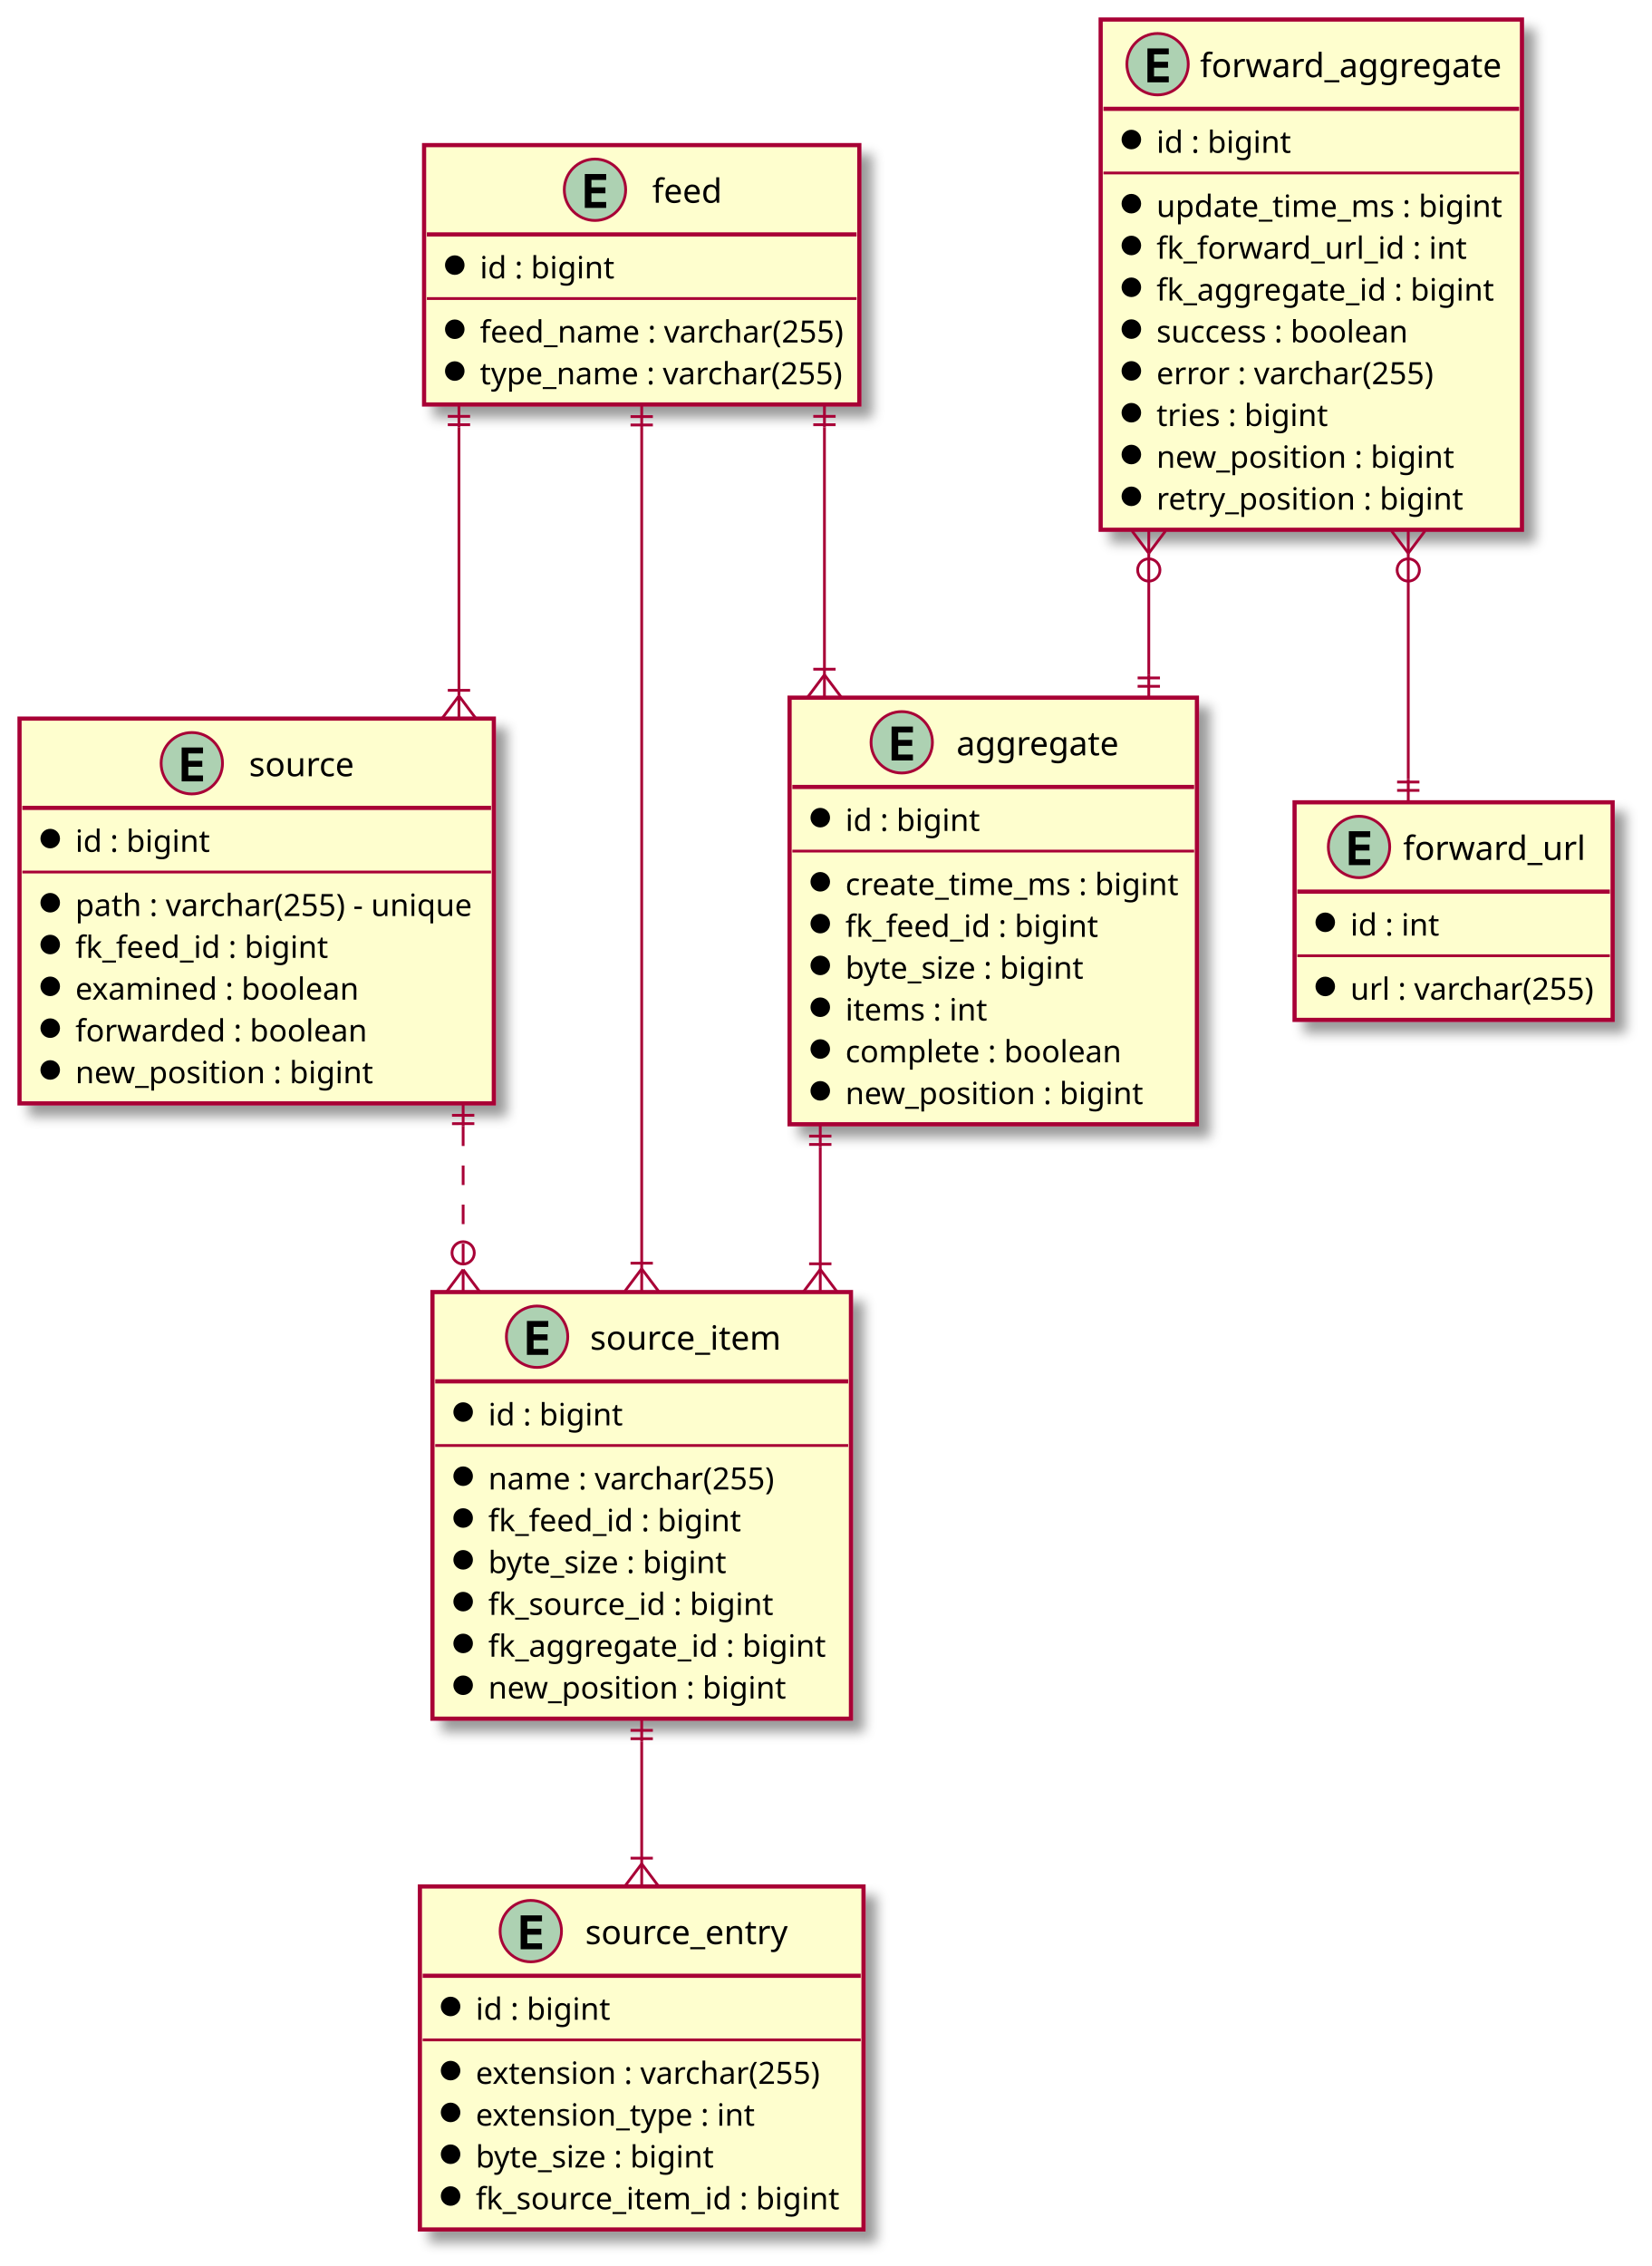
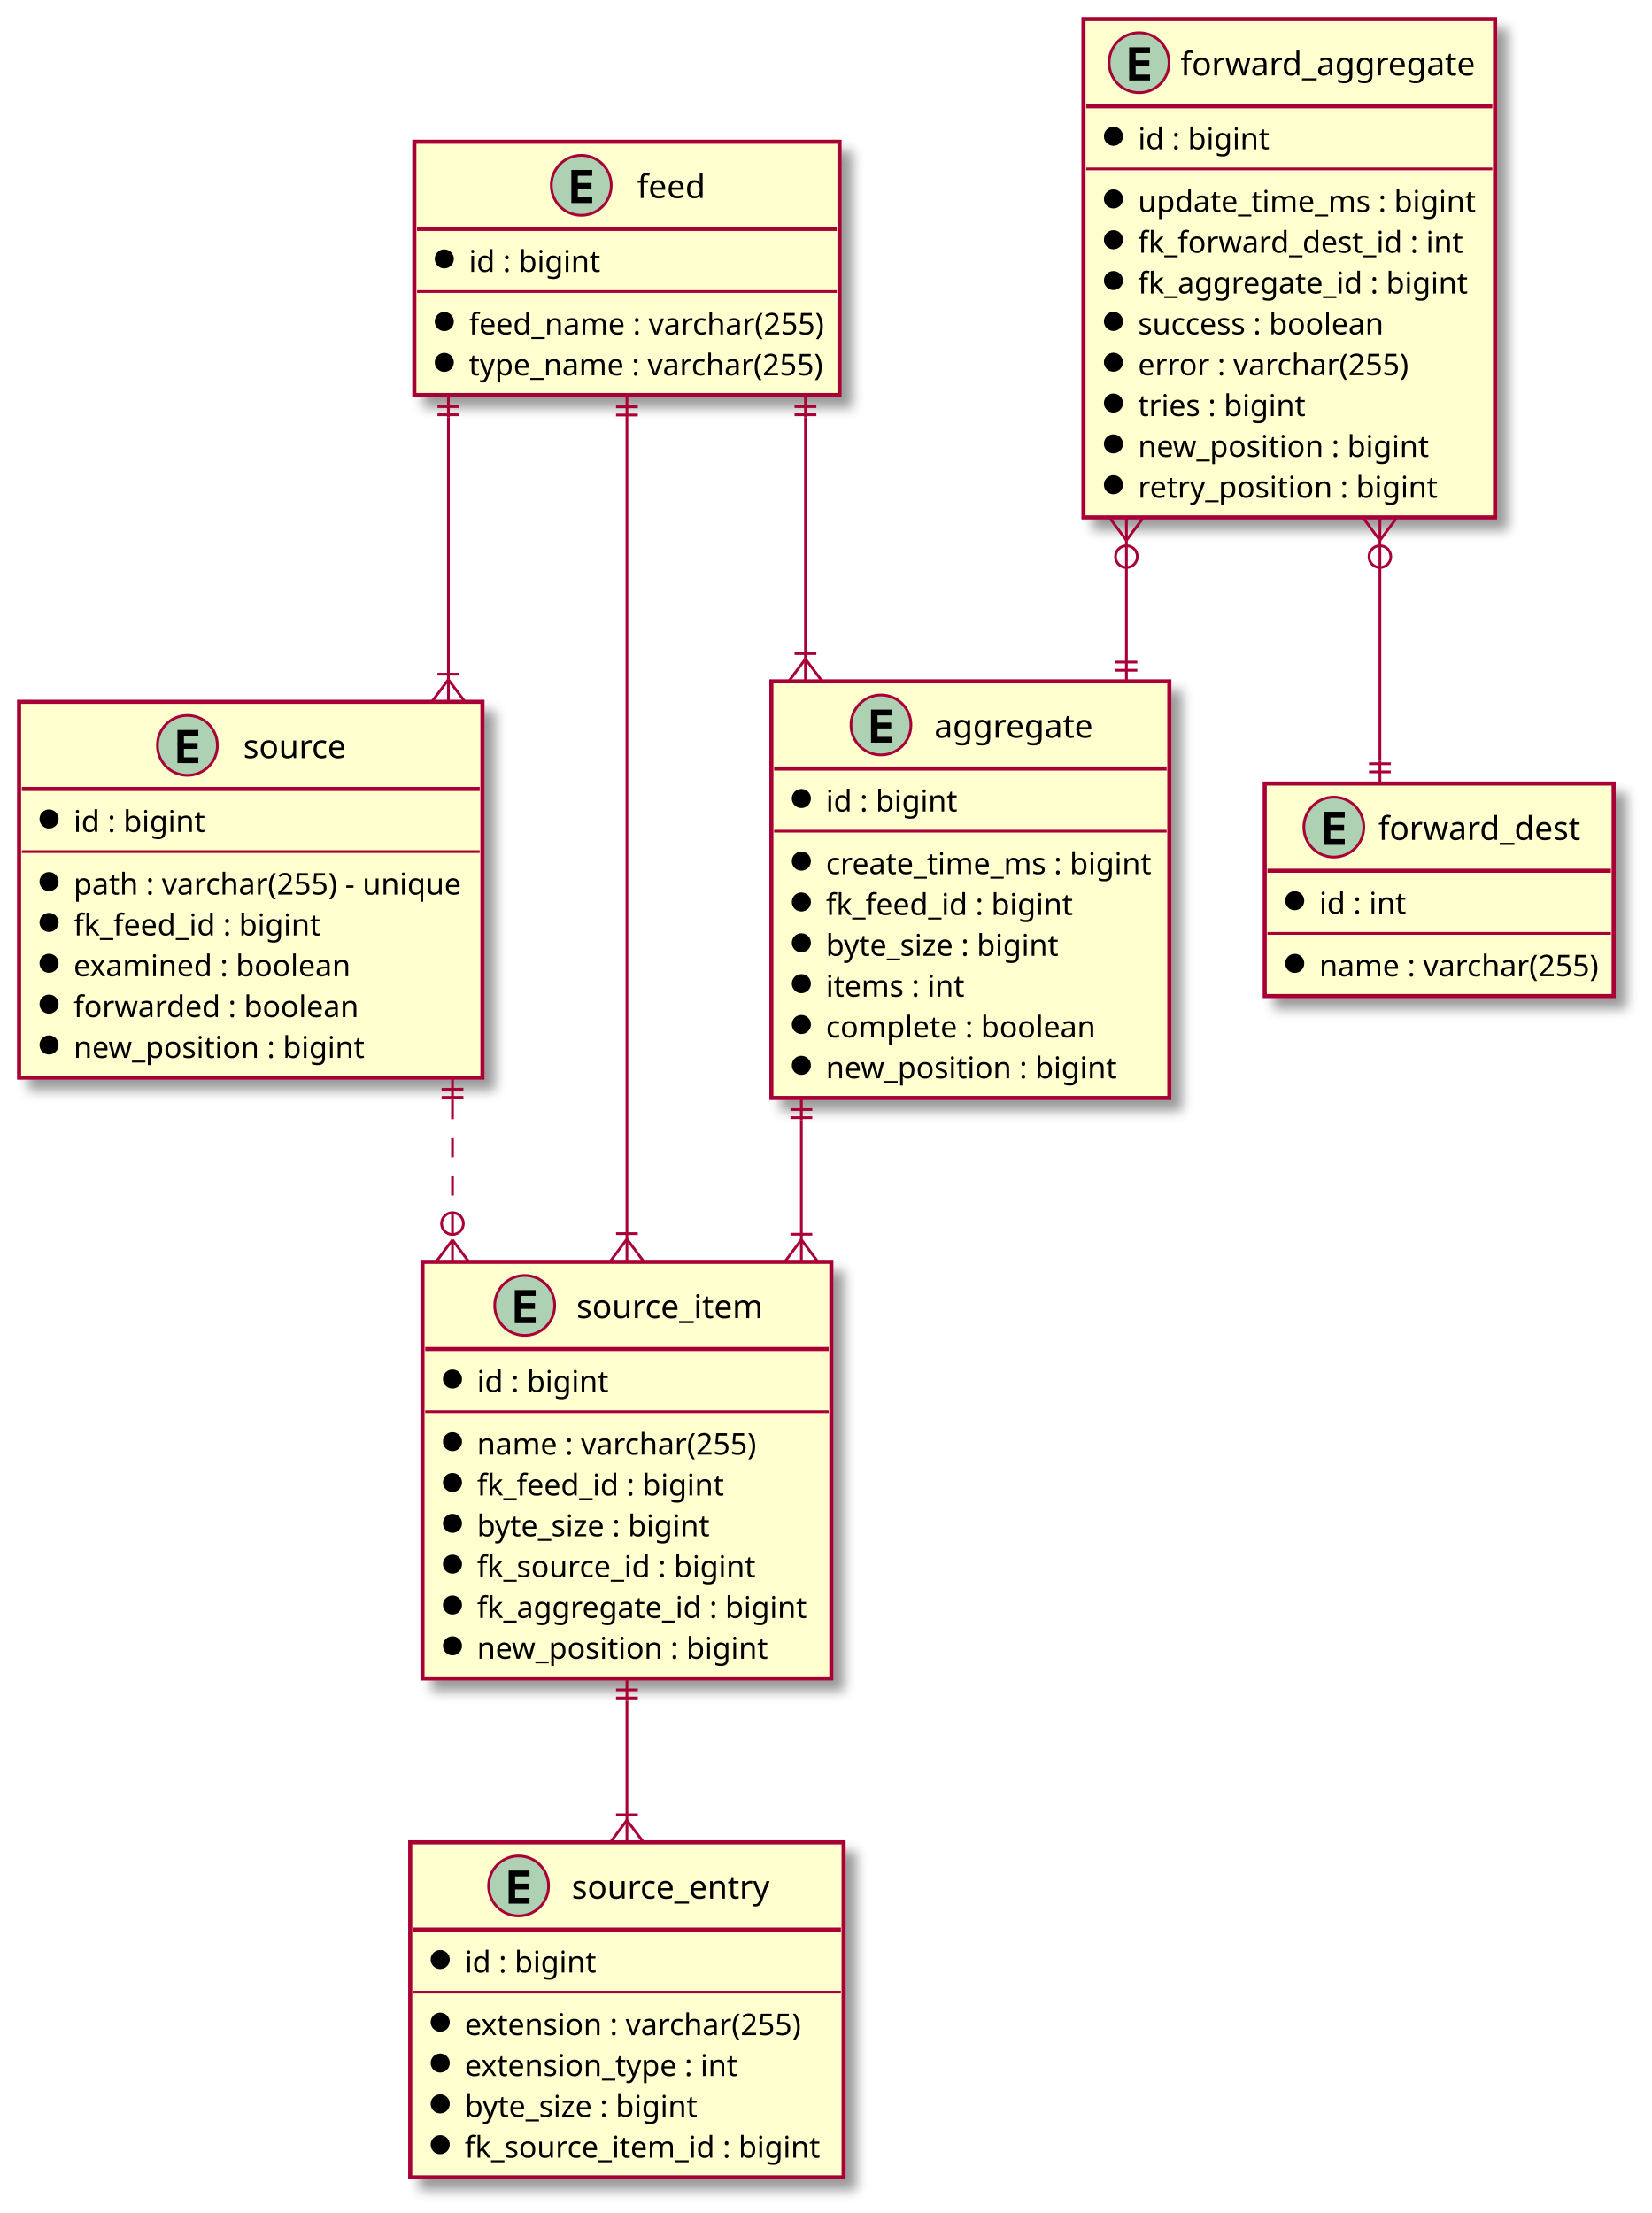
- <svg xmlns="http://www.w3.org/2000/svg" contentScriptType="application/ecmascript" contentStyleType="text/css" height="812px" preserveAspectRatio="none" style="width:592px;height:812px;background:#FFFFFF;" version="1.1" viewBox="0 0 592 812" width="592px" zoomAndPan="magnify">
+ <svg xmlns="http://www.w3.org/2000/svg" contentScriptType="application/ecmascript" contentStyleType="text/css" height="812px" preserveAspectRatio="none" style="width:606px;height:812px;background:#FFFFFF;" version="1.1" viewBox="0 0 606 812" width="606px" zoomAndPan="magnify">
  <defs>
-     <filter height="300%" id="f1lra3g6xe3gvm" width="300%" x="-1" y="-1">
+     <filter height="300%" id="f25kzmkda1yz7" width="300%" x="-1" y="-1">
      <feGaussianBlur result="blurOut" stdDeviation="2.0" />
      <feColorMatrix in="blurOut" result="blurOut2" type="matrix" values="0 0 0 0 0 0 0 0 0 0 0 0 0 0 0 0 0 0 .4 0" />
      <feOffset dx="4.0" dy="4.0" in="blurOut2" result="blurOut3" />
      <feBlend in="SourceGraphic" in2="blurOut3" mode="normal" />
    </filter>
  </defs>
  <g>
-     <rect codeLine="5" fill="#FEFECE" filter="url(#f1lra3g6xe3gvm)" height="92.946" id="feed" style="stroke:#A80036;stroke-width:1.5;" width="156" x="152" y="52" />
+     <rect codeLine="5" fill="#FEFECE" filter="url(#f25kzmkda1yz7)" height="92.946" id="feed" style="stroke:#A80036;stroke-width:1.5;" width="156" x="152" y="52" />
    <ellipse cx="213.25" cy="68" fill="#ADD1B2" rx="11" ry="11" style="stroke:#A80036;stroke-width:1.0;" />
    <path d="M209.609,74.5 L209.609,62.359 L217.266,62.359 L217.266,64.484 L211.984,64.484 L211.984,67.141 L217,67.141 L217,69.266 L211.984,69.266 L211.984,72.375 L217.266,72.375 L217.266,74.5 L209.609,74.5 Z " fill="#000000" />
    <text fill="#000000" font-family="sans-serif" font-size="12" lengthAdjust="spacing" textLength="25" x="233.75" y="72.656">feed</text>
    <line style="stroke:#A80036;stroke-width:1.5;" x1="153" x2="307" y1="84" y2="84" />
    <ellipse cx="163" cy="95" fill="#000000" rx="3" ry="3" style="stroke:#000000;stroke-width:1.0;" />
    <text fill="#000000" font-family="sans-serif" font-size="11" lengthAdjust="spacing" textLength="50" x="172" y="99.759">id : bigint</text>
    <line style="stroke:#A80036;stroke-width:1.0;" x1="153" x2="307" y1="106.982" y2="106.982" />
    <ellipse cx="163" cy="117.982" fill="#000000" rx="3" ry="3" style="stroke:#000000;stroke-width:1.0;" />
    <text fill="#000000" font-family="sans-serif" font-size="11" lengthAdjust="spacing" textLength="130" x="172" y="122.741">feed_name : varchar(255)</text>
    <ellipse cx="163" cy="132.964" fill="#000000" rx="3" ry="3" style="stroke:#000000;stroke-width:1.0;" />
    <text fill="#000000" font-family="sans-serif" font-size="11" lengthAdjust="spacing" textLength="130" x="172" y="137.723">type_name : varchar(255)</text>
-     <rect codeLine="12" fill="#FEFECE" filter="url(#f1lra3g6xe3gvm)" height="137.891" id="source" style="stroke:#A80036;stroke-width:1.5;" width="170" x="7" y="257.5" />
+     <rect codeLine="12" fill="#FEFECE" filter="url(#f25kzmkda1yz7)" height="137.891" id="source" style="stroke:#A80036;stroke-width:1.5;" width="170" x="7" y="257.5" />
    <ellipse cx="68.75" cy="273.5" fill="#ADD1B2" rx="11" ry="11" style="stroke:#A80036;stroke-width:1.0;" />
    <path d="M65.109,280 L65.109,267.859 L72.766,267.859 L72.766,269.984 L67.484,269.984 L67.484,272.641 L72.5,272.641 L72.5,274.766 L67.484,274.766 L67.484,277.875 L72.766,277.875 L72.766,280 L65.109,280 Z " fill="#000000" />
    <text fill="#000000" font-family="sans-serif" font-size="12" lengthAdjust="spacing" textLength="38" x="89.25" y="278.156">source</text>
    <line style="stroke:#A80036;stroke-width:1.5;" x1="8" x2="176" y1="289.5" y2="289.5" />
    <ellipse cx="18" cy="300.5" fill="#000000" rx="3" ry="3" style="stroke:#000000;stroke-width:1.0;" />
    <text fill="#000000" font-family="sans-serif" font-size="11" lengthAdjust="spacing" textLength="50" x="27" y="305.259">id : bigint</text>
    <line style="stroke:#A80036;stroke-width:1.0;" x1="8" x2="176" y1="312.482" y2="312.482" />
    <ellipse cx="18" cy="323.482" fill="#000000" rx="3" ry="3" style="stroke:#000000;stroke-width:1.0;" />
    <text fill="#000000" font-family="sans-serif" font-size="11" lengthAdjust="spacing" textLength="144" x="27" y="328.241">path : varchar(255) - unique</text>
    <ellipse cx="18" cy="338.464" fill="#000000" rx="3" ry="3" style="stroke:#000000;stroke-width:1.0;" />
    <text fill="#000000" font-family="sans-serif" font-size="11" lengthAdjust="spacing" textLength="93" x="27" y="343.223">fk_feed_id : bigint</text>
    <ellipse cx="18" cy="353.446" fill="#000000" rx="3" ry="3" style="stroke:#000000;stroke-width:1.0;" />
    <text fill="#000000" font-family="sans-serif" font-size="11" lengthAdjust="spacing" textLength="103" x="27" y="358.205">examined : boolean</text>
    <ellipse cx="18" cy="368.428" fill="#000000" rx="3" ry="3" style="stroke:#000000;stroke-width:1.0;" />
    <text fill="#000000" font-family="sans-serif" font-size="11" lengthAdjust="spacing" textLength="108" x="27" y="373.187">forwarded : boolean</text>
    <ellipse cx="18" cy="383.409" fill="#000000" rx="3" ry="3" style="stroke:#000000;stroke-width:1.0;" />
    <text fill="#000000" font-family="sans-serif" font-size="11" lengthAdjust="spacing" textLength="110" x="27" y="388.168">new_position : bigint</text>
-     <rect codeLine="22" fill="#FEFECE" filter="url(#f1lra3g6xe3gvm)" height="152.873" id="source_item" style="stroke:#A80036;stroke-width:1.5;" width="150" x="155" y="463" />
+     <rect codeLine="22" fill="#FEFECE" filter="url(#f25kzmkda1yz7)" height="152.873" id="source_item" style="stroke:#A80036;stroke-width:1.5;" width="150" x="155" y="463" />
    <ellipse cx="192.5" cy="479" fill="#ADD1B2" rx="11" ry="11" style="stroke:#A80036;stroke-width:1.0;" />
    <path d="M188.859,485.5 L188.859,473.359 L196.516,473.359 L196.516,475.484 L191.234,475.484 L191.234,478.141 L196.25,478.141 L196.25,480.266 L191.234,480.266 L191.234,483.375 L196.516,483.375 L196.516,485.5 L188.859,485.5 Z " fill="#000000" />
    <text fill="#000000" font-family="sans-serif" font-size="12" lengthAdjust="spacing" textLength="68" x="211.5" y="483.656">source_item</text>
    <line style="stroke:#A80036;stroke-width:1.5;" x1="156" x2="304" y1="495" y2="495" />
    <ellipse cx="166" cy="506" fill="#000000" rx="3" ry="3" style="stroke:#000000;stroke-width:1.0;" />
    <text fill="#000000" font-family="sans-serif" font-size="11" lengthAdjust="spacing" textLength="50" x="175" y="510.759">id : bigint</text>
    <line style="stroke:#A80036;stroke-width:1.0;" x1="156" x2="304" y1="517.982" y2="517.982" />
    <ellipse cx="166" cy="528.982" fill="#000000" rx="3" ry="3" style="stroke:#000000;stroke-width:1.0;" />
    <text fill="#000000" font-family="sans-serif" font-size="11" lengthAdjust="spacing" textLength="102" x="175" y="533.741">name : varchar(255)</text>
    <ellipse cx="166" cy="543.964" fill="#000000" rx="3" ry="3" style="stroke:#000000;stroke-width:1.0;" />
    <text fill="#000000" font-family="sans-serif" font-size="11" lengthAdjust="spacing" textLength="93" x="175" y="548.723">fk_feed_id : bigint</text>
    <ellipse cx="166" cy="558.946" fill="#000000" rx="3" ry="3" style="stroke:#000000;stroke-width:1.0;" />
    <text fill="#000000" font-family="sans-serif" font-size="11" lengthAdjust="spacing" textLength="87" x="175" y="563.705">byte_size : bigint</text>
    <ellipse cx="166" cy="573.928" fill="#000000" rx="3" ry="3" style="stroke:#000000;stroke-width:1.0;" />
    <text fill="#000000" font-family="sans-serif" font-size="11" lengthAdjust="spacing" textLength="105" x="175" y="578.687">fk_source_id : bigint</text>
    <ellipse cx="166" cy="588.909" fill="#000000" rx="3" ry="3" style="stroke:#000000;stroke-width:1.0;" />
    <text fill="#000000" font-family="sans-serif" font-size="11" lengthAdjust="spacing" textLength="124" x="175" y="593.668">fk_aggregate_id : bigint</text>
    <ellipse cx="166" cy="603.891" fill="#000000" rx="3" ry="3" style="stroke:#000000;stroke-width:1.0;" />
    <text fill="#000000" font-family="sans-serif" font-size="11" lengthAdjust="spacing" textLength="110" x="175" y="608.65">new_position : bigint</text>
-     <rect codeLine="33" fill="#FEFECE" filter="url(#f1lra3g6xe3gvm)" height="122.909" id="source_entry" style="stroke:#A80036;stroke-width:1.5;" width="159" x="150.5" y="676" />
+     <rect codeLine="33" fill="#FEFECE" filter="url(#f25kzmkda1yz7)" height="122.909" id="source_entry" style="stroke:#A80036;stroke-width:1.5;" width="159" x="150.5" y="676" />
    <ellipse cx="190.25" cy="692" fill="#ADD1B2" rx="11" ry="11" style="stroke:#A80036;stroke-width:1.0;" />
    <path d="M186.609,698.5 L186.609,686.359 L194.266,686.359 L194.266,688.484 L188.984,688.484 L188.984,691.141 L194,691.141 L194,693.266 L188.984,693.266 L188.984,696.375 L194.266,696.375 L194.266,698.5 L186.609,698.5 Z " fill="#000000" />
    <text fill="#000000" font-family="sans-serif" font-size="12" lengthAdjust="spacing" textLength="72" x="209.75" y="696.656">source_entry</text>
    <line style="stroke:#A80036;stroke-width:1.5;" x1="151.5" x2="308.5" y1="708" y2="708" />
    <ellipse cx="161.5" cy="719" fill="#000000" rx="3" ry="3" style="stroke:#000000;stroke-width:1.0;" />
    <text fill="#000000" font-family="sans-serif" font-size="11" lengthAdjust="spacing" textLength="50" x="170.5" y="723.759">id : bigint</text>
    <line style="stroke:#A80036;stroke-width:1.0;" x1="151.5" x2="308.5" y1="730.982" y2="730.982" />
    <ellipse cx="161.5" cy="741.982" fill="#000000" rx="3" ry="3" style="stroke:#000000;stroke-width:1.0;" />
    <text fill="#000000" font-family="sans-serif" font-size="11" lengthAdjust="spacing" textLength="124" x="170.5" y="746.741">extension : varchar(255)</text>
    <ellipse cx="161.5" cy="756.964" fill="#000000" rx="3" ry="3" style="stroke:#000000;stroke-width:1.0;" />
    <text fill="#000000" font-family="sans-serif" font-size="11" lengthAdjust="spacing" textLength="102" x="170.5" y="761.723">extension_type : int</text>
    <ellipse cx="161.5" cy="771.946" fill="#000000" rx="3" ry="3" style="stroke:#000000;stroke-width:1.0;" />
    <text fill="#000000" font-family="sans-serif" font-size="11" lengthAdjust="spacing" textLength="87" x="170.5" y="776.705">byte_size : bigint</text>
    <ellipse cx="161.5" cy="786.928" fill="#000000" rx="3" ry="3" style="stroke:#000000;stroke-width:1.0;" />
    <text fill="#000000" font-family="sans-serif" font-size="11" lengthAdjust="spacing" textLength="133" x="170.5" y="791.687">fk_source_item_id : bigint</text>
-     <rect codeLine="42" fill="#FEFECE" filter="url(#f1lra3g6xe3gvm)" height="152.873" id="aggregate" style="stroke:#A80036;stroke-width:1.5;" width="146" x="283" y="250" />
+     <rect codeLine="42" fill="#FEFECE" filter="url(#f25kzmkda1yz7)" height="152.873" id="aggregate" style="stroke:#A80036;stroke-width:1.5;" width="146" x="283" y="250" />
    <ellipse cx="323.2" cy="266" fill="#ADD1B2" rx="11" ry="11" style="stroke:#A80036;stroke-width:1.0;" />
    <path d="M319.559,272.5 L319.559,260.359 L327.216,260.359 L327.216,262.484 L321.934,262.484 L321.934,265.141 L326.95,265.141 L326.95,267.266 L321.934,267.266 L321.934,270.375 L327.216,270.375 L327.216,272.5 L319.559,272.5 Z " fill="#000000" />
    <text fill="#000000" font-family="sans-serif" font-size="12" lengthAdjust="spacing" textLength="58" x="342.8" y="270.656">aggregate</text>
    <line style="stroke:#A80036;stroke-width:1.5;" x1="284" x2="428" y1="282" y2="282" />
    <ellipse cx="294" cy="293" fill="#000000" rx="3" ry="3" style="stroke:#000000;stroke-width:1.0;" />
    <text fill="#000000" font-family="sans-serif" font-size="11" lengthAdjust="spacing" textLength="50" x="303" y="297.759">id : bigint</text>
    <line style="stroke:#A80036;stroke-width:1.0;" x1="284" x2="428" y1="304.982" y2="304.982" />
    <ellipse cx="294" cy="315.982" fill="#000000" rx="3" ry="3" style="stroke:#000000;stroke-width:1.0;" />
    <text fill="#000000" font-family="sans-serif" font-size="11" lengthAdjust="spacing" textLength="120" x="303" y="320.741">create_time_ms : bigint</text>
    <ellipse cx="294" cy="330.964" fill="#000000" rx="3" ry="3" style="stroke:#000000;stroke-width:1.0;" />
    <text fill="#000000" font-family="sans-serif" font-size="11" lengthAdjust="spacing" textLength="93" x="303" y="335.723">fk_feed_id : bigint</text>
    <ellipse cx="294" cy="345.946" fill="#000000" rx="3" ry="3" style="stroke:#000000;stroke-width:1.0;" />
    <text fill="#000000" font-family="sans-serif" font-size="11" lengthAdjust="spacing" textLength="87" x="303" y="350.705">byte_size : bigint</text>
    <ellipse cx="294" cy="360.928" fill="#000000" rx="3" ry="3" style="stroke:#000000;stroke-width:1.0;" />
    <text fill="#000000" font-family="sans-serif" font-size="11" lengthAdjust="spacing" textLength="51" x="303" y="365.687">items : int</text>
    <ellipse cx="294" cy="375.909" fill="#000000" rx="3" ry="3" style="stroke:#000000;stroke-width:1.0;" />
    <text fill="#000000" font-family="sans-serif" font-size="11" lengthAdjust="spacing" textLength="100" x="303" y="380.668">complete : boolean</text>
    <ellipse cx="294" cy="390.891" fill="#000000" rx="3" ry="3" style="stroke:#000000;stroke-width:1.0;" />
    <text fill="#000000" font-family="sans-serif" font-size="11" lengthAdjust="spacing" textLength="110" x="303" y="395.65">new_position : bigint</text>
-     <rect codeLine="53" fill="#FEFECE" filter="url(#f1lra3g6xe3gvm)" height="77.964" id="forward_url" style="stroke:#A80036;stroke-width:1.5;" width="114" x="464" y="287.5" />
-     <ellipse cx="487.1" cy="303.5" fill="#ADD1B2" rx="11" ry="11" style="stroke:#A80036;stroke-width:1.0;" />
-     <path d="M483.459,310 L483.459,297.859 L491.116,297.859 L491.116,299.984 L485.834,299.984 L485.834,302.641 L490.85,302.641 L490.85,304.766 L485.834,304.766 L485.834,307.875 L491.116,307.875 L491.116,310 L483.459,310 Z " fill="#000000" />
-     <text fill="#000000" font-family="sans-serif" font-size="12" lengthAdjust="spacing" textLength="64" x="502.9" y="308.156">forward_url</text>
-     <line style="stroke:#A80036;stroke-width:1.5;" x1="465" x2="577" y1="319.5" y2="319.5" />
+     <rect codeLine="53" fill="#FEFECE" filter="url(#f25kzmkda1yz7)" height="77.964" id="forward_dest" style="stroke:#A80036;stroke-width:1.5;" width="128" x="464" y="287.5" />
+     <ellipse cx="489.35" cy="303.5" fill="#ADD1B2" rx="11" ry="11" style="stroke:#A80036;stroke-width:1.0;" />
+     <path d="M485.709,310 L485.709,297.859 L493.366,297.859 L493.366,299.984 L488.084,299.984 L488.084,302.641 L493.1,302.641 L493.1,304.766 L488.084,304.766 L488.084,307.875 L493.366,307.875 L493.366,310 L485.709,310 Z " fill="#000000" />
+     <text fill="#000000" font-family="sans-serif" font-size="12" lengthAdjust="spacing" textLength="73" x="505.65" y="308.156">forward_dest</text>
+     <line style="stroke:#A80036;stroke-width:1.5;" x1="465" x2="591" y1="319.5" y2="319.5" />
    <ellipse cx="475" cy="330.5" fill="#000000" rx="3" ry="3" style="stroke:#000000;stroke-width:1.0;" />
    <text fill="#000000" font-family="sans-serif" font-size="11" lengthAdjust="spacing" textLength="33" x="484" y="335.259">id : int</text>
-     <line style="stroke:#A80036;stroke-width:1.0;" x1="465" x2="577" y1="342.482" y2="342.482" />
+     <line style="stroke:#A80036;stroke-width:1.0;" x1="465" x2="591" y1="342.482" y2="342.482" />
    <ellipse cx="475" cy="353.482" fill="#000000" rx="3" ry="3" style="stroke:#000000;stroke-width:1.0;" />
-     <text fill="#000000" font-family="sans-serif" font-size="11" lengthAdjust="spacing" textLength="88" x="484" y="358.241">url : varchar(255)</text>
-     <rect codeLine="59" fill="#FEFECE" filter="url(#f1lra3g6xe3gvm)" height="182.837" id="forward_aggregate" style="stroke:#A80036;stroke-width:1.5;" width="151" x="394.5" y="7" />
-     <ellipse cx="414.9" cy="23" fill="#ADD1B2" rx="11" ry="11" style="stroke:#A80036;stroke-width:1.0;" />
-     <path d="M411.259,29.5 L411.259,17.359 L418.916,17.359 L418.916,19.484 L413.634,19.484 L413.634,22.141 L418.65,22.141 L418.65,24.266 L413.634,24.266 L413.634,27.375 L418.916,27.375 L418.916,29.5 L411.259,29.5 Z " fill="#000000" />
-     <text fill="#000000" font-family="sans-serif" font-size="12" lengthAdjust="spacing" textLength="107" x="430.1" y="27.656">forward_aggregate</text>
-     <line style="stroke:#A80036;stroke-width:1.5;" x1="395.5" x2="544.5" y1="39" y2="39" />
-     <ellipse cx="405.5" cy="50" fill="#000000" rx="3" ry="3" style="stroke:#000000;stroke-width:1.0;" />
-     <text fill="#000000" font-family="sans-serif" font-size="11" lengthAdjust="spacing" textLength="50" x="414.5" y="54.759">id : bigint</text>
-     <line style="stroke:#A80036;stroke-width:1.0;" x1="395.5" x2="544.5" y1="61.982" y2="61.982" />
-     <ellipse cx="405.5" cy="72.982" fill="#000000" rx="3" ry="3" style="stroke:#000000;stroke-width:1.0;" />
-     <text fill="#000000" font-family="sans-serif" font-size="11" lengthAdjust="spacing" textLength="125" x="414.5" y="77.741">update_time_ms : bigint</text>
-     <ellipse cx="405.5" cy="87.964" fill="#000000" rx="3" ry="3" style="stroke:#000000;stroke-width:1.0;" />
-     <text fill="#000000" font-family="sans-serif" font-size="11" lengthAdjust="spacing" textLength="116" x="414.5" y="92.723">fk_forward_url_id : int</text>
-     <ellipse cx="405.5" cy="102.946" fill="#000000" rx="3" ry="3" style="stroke:#000000;stroke-width:1.0;" />
-     <text fill="#000000" font-family="sans-serif" font-size="11" lengthAdjust="spacing" textLength="124" x="414.5" y="107.705">fk_aggregate_id : bigint</text>
-     <ellipse cx="405.5" cy="117.928" fill="#000000" rx="3" ry="3" style="stroke:#000000;stroke-width:1.0;" />
-     <text fill="#000000" font-family="sans-serif" font-size="11" lengthAdjust="spacing" textLength="90" x="414.5" y="122.686">success : boolean</text>
-     <ellipse cx="405.5" cy="132.909" fill="#000000" rx="3" ry="3" style="stroke:#000000;stroke-width:1.0;" />
-     <text fill="#000000" font-family="sans-serif" font-size="11" lengthAdjust="spacing" textLength="101" x="414.5" y="137.668">error : varchar(255)</text>
-     <ellipse cx="405.5" cy="147.891" fill="#000000" rx="3" ry="3" style="stroke:#000000;stroke-width:1.0;" />
-     <text fill="#000000" font-family="sans-serif" font-size="11" lengthAdjust="spacing" textLength="63" x="414.5" y="152.65">tries : bigint</text>
-     <ellipse cx="405.5" cy="162.873" fill="#000000" rx="3" ry="3" style="stroke:#000000;stroke-width:1.0;" />
-     <text fill="#000000" font-family="sans-serif" font-size="11" lengthAdjust="spacing" textLength="110" x="414.5" y="167.632">new_position : bigint</text>
-     <ellipse cx="405.5" cy="177.855" fill="#000000" rx="3" ry="3" style="stroke:#000000;stroke-width:1.0;" />
-     <text fill="#000000" font-family="sans-serif" font-size="11" lengthAdjust="spacing" textLength="114" x="414.5" y="182.614">retry_position : bigint</text>
+     <text fill="#000000" font-family="sans-serif" font-size="11" lengthAdjust="spacing" textLength="102" x="484" y="358.241">name : varchar(255)</text>
+     <rect codeLine="59" fill="#FEFECE" filter="url(#f25kzmkda1yz7)" height="182.837" id="forward_aggregate" style="stroke:#A80036;stroke-width:1.5;" width="151" x="397.5" y="7" />
+     <ellipse cx="417.9" cy="23" fill="#ADD1B2" rx="11" ry="11" style="stroke:#A80036;stroke-width:1.0;" />
+     <path d="M414.259,29.5 L414.259,17.359 L421.916,17.359 L421.916,19.484 L416.634,19.484 L416.634,22.141 L421.65,22.141 L421.65,24.266 L416.634,24.266 L416.634,27.375 L421.916,27.375 L421.916,29.5 L414.259,29.5 Z " fill="#000000" />
+     <text fill="#000000" font-family="sans-serif" font-size="12" lengthAdjust="spacing" textLength="107" x="433.1" y="27.656">forward_aggregate</text>
+     <line style="stroke:#A80036;stroke-width:1.5;" x1="398.5" x2="547.5" y1="39" y2="39" />
+     <ellipse cx="408.5" cy="50" fill="#000000" rx="3" ry="3" style="stroke:#000000;stroke-width:1.0;" />
+     <text fill="#000000" font-family="sans-serif" font-size="11" lengthAdjust="spacing" textLength="50" x="417.5" y="54.759">id : bigint</text>
+     <line style="stroke:#A80036;stroke-width:1.0;" x1="398.5" x2="547.5" y1="61.982" y2="61.982" />
+     <ellipse cx="408.5" cy="72.982" fill="#000000" rx="3" ry="3" style="stroke:#000000;stroke-width:1.0;" />
+     <text fill="#000000" font-family="sans-serif" font-size="11" lengthAdjust="spacing" textLength="125" x="417.5" y="77.741">update_time_ms : bigint</text>
+     <ellipse cx="408.5" cy="87.964" fill="#000000" rx="3" ry="3" style="stroke:#000000;stroke-width:1.0;" />
+     <text fill="#000000" font-family="sans-serif" font-size="11" lengthAdjust="spacing" textLength="123" x="417.5" y="92.723">fk_forward_dest_id : int</text>
+     <ellipse cx="408.5" cy="102.946" fill="#000000" rx="3" ry="3" style="stroke:#000000;stroke-width:1.0;" />
+     <text fill="#000000" font-family="sans-serif" font-size="11" lengthAdjust="spacing" textLength="124" x="417.5" y="107.705">fk_aggregate_id : bigint</text>
+     <ellipse cx="408.5" cy="117.928" fill="#000000" rx="3" ry="3" style="stroke:#000000;stroke-width:1.0;" />
+     <text fill="#000000" font-family="sans-serif" font-size="11" lengthAdjust="spacing" textLength="90" x="417.5" y="122.686">success : boolean</text>
+     <ellipse cx="408.5" cy="132.909" fill="#000000" rx="3" ry="3" style="stroke:#000000;stroke-width:1.0;" />
+     <text fill="#000000" font-family="sans-serif" font-size="11" lengthAdjust="spacing" textLength="101" x="417.5" y="137.668">error : varchar(255)</text>
+     <ellipse cx="408.5" cy="147.891" fill="#000000" rx="3" ry="3" style="stroke:#000000;stroke-width:1.0;" />
+     <text fill="#000000" font-family="sans-serif" font-size="11" lengthAdjust="spacing" textLength="63" x="417.5" y="152.65">tries : bigint</text>
+     <ellipse cx="408.5" cy="162.873" fill="#000000" rx="3" ry="3" style="stroke:#000000;stroke-width:1.0;" />
+     <text fill="#000000" font-family="sans-serif" font-size="11" lengthAdjust="spacing" textLength="110" x="417.5" y="167.632">new_position : bigint</text>
+     <ellipse cx="408.5" cy="177.855" fill="#000000" rx="3" ry="3" style="stroke:#000000;stroke-width:1.0;" />
+     <text fill="#000000" font-family="sans-serif" font-size="11" lengthAdjust="spacing" textLength="114" x="417.5" y="182.614">retry_position : bigint</text>
    <path codeLine="72" d="M164.5,153.19 C164.5,153.19 164.5,249.37 164.5,249.37 " fill="none" id="feed-source" style="stroke:#A80036;stroke-width:1.0;" />
    <line style="stroke:#A80036;stroke-width:1.0;" x1="164.5" x2="170.5" y1="249.37" y2="257.37" />
    <line style="stroke:#A80036;stroke-width:1.0;" x1="164.5" x2="158.5" y1="249.37" y2="257.37" />
    <line style="stroke:#A80036;stroke-width:1.0;" x1="164.5" x2="164.5" y1="249.37" y2="257.37" />
    <line style="stroke:#A80036;stroke-width:1.0;" x1="168.5" x2="160.5" y1="247.37" y2="247.37" />
    <line style="stroke:#A80036;stroke-width:1.0;" x1="160.5" x2="168.5" y1="149.19" y2="149.19" />
    <line style="stroke:#A80036;stroke-width:1.0;" x1="160.5" x2="168.5" y1="152.19" y2="152.19" />
    <line style="stroke:#A80036;stroke-width:1.0;" x1="164.5" x2="164.5" y1="153.19" y2="145.19" />
    <path codeLine="73" d="M230,153.28 C230,153.28 230,454.65 230,454.65 " fill="none" id="feed-source_item" style="stroke:#A80036;stroke-width:1.0;" />
    <line style="stroke:#A80036;stroke-width:1.0;" x1="230" x2="236" y1="454.65" y2="462.65" />
    <line style="stroke:#A80036;stroke-width:1.0;" x1="230" x2="224" y1="454.65" y2="462.65" />
    <line style="stroke:#A80036;stroke-width:1.0;" x1="230" x2="230" y1="454.65" y2="462.65" />
    <line style="stroke:#A80036;stroke-width:1.0;" x1="234" x2="226" y1="452.65" y2="452.65" />
    <line style="stroke:#A80036;stroke-width:1.0;" x1="226" x2="234" y1="149.28" y2="149.28" />
    <line style="stroke:#A80036;stroke-width:1.0;" x1="226" x2="234" y1="152.28" y2="152.28" />
    <line style="stroke:#A80036;stroke-width:1.0;" x1="230" x2="230" y1="153.28" y2="145.28" />
    <path codeLine="74" d="M295.5,153.19 C295.5,153.19 295.5,241.8 295.5,241.8 " fill="none" id="feed-aggregate" style="stroke:#A80036;stroke-width:1.0;" />
    <line style="stroke:#A80036;stroke-width:1.0;" x1="295.5" x2="301.5" y1="241.8" y2="249.8" />
    <line style="stroke:#A80036;stroke-width:1.0;" x1="295.5" x2="289.5" y1="241.8" y2="249.8" />
    <line style="stroke:#A80036;stroke-width:1.0;" x1="295.5" x2="295.5" y1="241.8" y2="249.8" />
    <line style="stroke:#A80036;stroke-width:1.0;" x1="299.5" x2="291.5" y1="239.8" y2="239.8" />
    <line style="stroke:#A80036;stroke-width:1.0;" x1="291.5" x2="299.5" y1="149.19" y2="149.19" />
    <line style="stroke:#A80036;stroke-width:1.0;" x1="291.5" x2="299.5" y1="152.19" y2="152.19" />
    <line style="stroke:#A80036;stroke-width:1.0;" x1="295.5" x2="295.5" y1="153.19" y2="145.19" />
    <path codeLine="76" d="M166,403.65 C166,403.65 166,454.96 166,454.96 " fill="none" id="source-source_item" style="stroke:#A80036;stroke-width:1.0;stroke-dasharray:7.0,7.0;" />
    <line style="stroke:#A80036;stroke-width:1.0;" x1="166" x2="172" y1="454.96" y2="462.96" />
    <line style="stroke:#A80036;stroke-width:1.0;" x1="166" x2="160" y1="454.96" y2="462.96" />
    <line style="stroke:#A80036;stroke-width:1.0;" x1="166" x2="166" y1="454.96" y2="462.96" />
    <ellipse cx="166" cy="448.96" rx="4" ry="4" style="stroke:#A80036;stroke-width:1.0;fill:none;" />
    <line style="stroke:#A80036;stroke-width:1.0;fill:none;" x1="162.007" x2="170.007" y1="399.657" y2="399.643" />
    <line style="stroke:#A80036;stroke-width:1.0;fill:none;" x1="162.012" x2="170.012" y1="402.657" y2="402.643" />
    <line style="stroke:#A80036;stroke-width:1.0;fill:none;" x1="166.014" x2="166" y1="403.65" y2="395.65" />
    <path codeLine="77" d="M230,624.05 C230,624.05 230,667.86 230,667.86 " fill="none" id="source_item-source_entry" style="stroke:#A80036;stroke-width:1.0;" />
    <line style="stroke:#A80036;stroke-width:1.0;" x1="230" x2="236" y1="667.86" y2="675.86" />
    <line style="stroke:#A80036;stroke-width:1.0;" x1="230" x2="224" y1="667.86" y2="675.86" />
    <line style="stroke:#A80036;stroke-width:1.0;" x1="230" x2="230" y1="667.86" y2="675.86" />
    <line style="stroke:#A80036;stroke-width:1.0;" x1="234" x2="226" y1="665.86" y2="665.86" />
    <line style="stroke:#A80036;stroke-width:1.0;" x1="226" x2="234" y1="620.05" y2="620.05" />
    <line style="stroke:#A80036;stroke-width:1.0;" x1="226" x2="234" y1="623.05" y2="623.05" />
    <line style="stroke:#A80036;stroke-width:1.0;" x1="230" x2="230" y1="624.05" y2="616.05" />
    <path codeLine="78" d="M294,411.1 C294,411.1 294,454.87 294,454.87 " fill="none" id="aggregate-source_item" style="stroke:#A80036;stroke-width:1.0;" />
    <line style="stroke:#A80036;stroke-width:1.0;" x1="294" x2="300" y1="454.87" y2="462.87" />
    <line style="stroke:#A80036;stroke-width:1.0;" x1="294" x2="288" y1="454.87" y2="462.87" />
    <line style="stroke:#A80036;stroke-width:1.0;" x1="294" x2="294" y1="454.87" y2="462.87" />
    <line style="stroke:#A80036;stroke-width:1.0;" x1="298" x2="290" y1="452.87" y2="452.87" />
    <line style="stroke:#A80036;stroke-width:1.0;" x1="290" x2="298" y1="407.1" y2="407.1" />
    <line style="stroke:#A80036;stroke-width:1.0;" x1="290" x2="298" y1="410.1" y2="410.1" />
    <line style="stroke:#A80036;stroke-width:1.0;" x1="294" x2="294" y1="411.1" y2="403.1" />
-     <path codeLine="79" d="M504.75,198.25 C504.75,198.25 504.75,279.23 504.75,279.23 " fill="none" id="forward_aggregate-forward_url" style="stroke:#A80036;stroke-width:1.0;" />
-     <line style="stroke:#A80036;stroke-width:1.0;" x1="508.75" x2="500.75" y1="283.23" y2="283.23" />
-     <line style="stroke:#A80036;stroke-width:1.0;" x1="508.75" x2="500.75" y1="280.23" y2="280.23" />
-     <line style="stroke:#A80036;stroke-width:1.0;" x1="504.75" x2="504.75" y1="279.23" y2="287.23" />
-     <line style="stroke:#A80036;stroke-width:1.0;" x1="504.75" x2="498.75" y1="198.25" y2="190.25" />
-     <line style="stroke:#A80036;stroke-width:1.0;" x1="504.75" x2="510.75" y1="198.25" y2="190.25" />
-     <line style="stroke:#A80036;stroke-width:1.0;" x1="504.75" x2="504.75" y1="198.25" y2="190.25" />
-     <ellipse cx="504.75" cy="204.25" rx="4" ry="4" style="stroke:#A80036;stroke-width:1.0;fill:none;" />
-     <path codeLine="80" d="M411.75,198.25 C411.75,198.25 411.75,241.93 411.75,241.93 " fill="none" id="forward_aggregate-aggregate" style="stroke:#A80036;stroke-width:1.0;" />
-     <line style="stroke:#A80036;stroke-width:1.0;" x1="415.75" x2="407.75" y1="245.93" y2="245.93" />
-     <line style="stroke:#A80036;stroke-width:1.0;" x1="415.75" x2="407.75" y1="242.93" y2="242.93" />
-     <line style="stroke:#A80036;stroke-width:1.0;" x1="411.75" x2="411.75" y1="241.93" y2="249.93" />
-     <line style="stroke:#A80036;stroke-width:1.0;" x1="411.75" x2="405.75" y1="198.25" y2="190.25" />
-     <line style="stroke:#A80036;stroke-width:1.0;" x1="411.75" x2="417.75" y1="198.25" y2="190.25" />
-     <line style="stroke:#A80036;stroke-width:1.0;" x1="411.75" x2="411.75" y1="198.25" y2="190.25" />
-     <ellipse cx="411.75" cy="204.25" rx="4" ry="4" style="stroke:#A80036;stroke-width:1.0;fill:none;" />
+     <path codeLine="79" d="M506.25,198.25 C506.25,198.25 506.25,279.23 506.25,279.23 " fill="none" id="forward_aggregate-forward_dest" style="stroke:#A80036;stroke-width:1.0;" />
+     <line style="stroke:#A80036;stroke-width:1.0;" x1="510.25" x2="502.25" y1="283.23" y2="283.23" />
+     <line style="stroke:#A80036;stroke-width:1.0;" x1="510.25" x2="502.25" y1="280.23" y2="280.23" />
+     <line style="stroke:#A80036;stroke-width:1.0;" x1="506.25" x2="506.25" y1="279.23" y2="287.23" />
+     <line style="stroke:#A80036;stroke-width:1.0;" x1="506.25" x2="500.25" y1="198.25" y2="190.25" />
+     <line style="stroke:#A80036;stroke-width:1.0;" x1="506.25" x2="512.25" y1="198.25" y2="190.25" />
+     <line style="stroke:#A80036;stroke-width:1.0;" x1="506.25" x2="506.25" y1="198.25" y2="190.25" />
+     <ellipse cx="506.25" cy="204.25" rx="4" ry="4" style="stroke:#A80036;stroke-width:1.0;fill:none;" />
+     <path codeLine="80" d="M413.25,198.25 C413.25,198.25 413.25,241.93 413.25,241.93 " fill="none" id="forward_aggregate-aggregate" style="stroke:#A80036;stroke-width:1.0;" />
+     <line style="stroke:#A80036;stroke-width:1.0;" x1="417.25" x2="409.25" y1="245.93" y2="245.93" />
+     <line style="stroke:#A80036;stroke-width:1.0;" x1="417.25" x2="409.25" y1="242.93" y2="242.93" />
+     <line style="stroke:#A80036;stroke-width:1.0;" x1="413.25" x2="413.25" y1="241.93" y2="249.93" />
+     <line style="stroke:#A80036;stroke-width:1.0;" x1="413.25" x2="407.25" y1="198.25" y2="190.25" />
+     <line style="stroke:#A80036;stroke-width:1.0;" x1="413.25" x2="419.25" y1="198.25" y2="190.25" />
+     <line style="stroke:#A80036;stroke-width:1.0;" x1="413.25" x2="413.25" y1="198.25" y2="190.25" />
+     <ellipse cx="413.25" cy="204.25" rx="4" ry="4" style="stroke:#A80036;stroke-width:1.0;fill:none;" />
  </g>
</svg>
